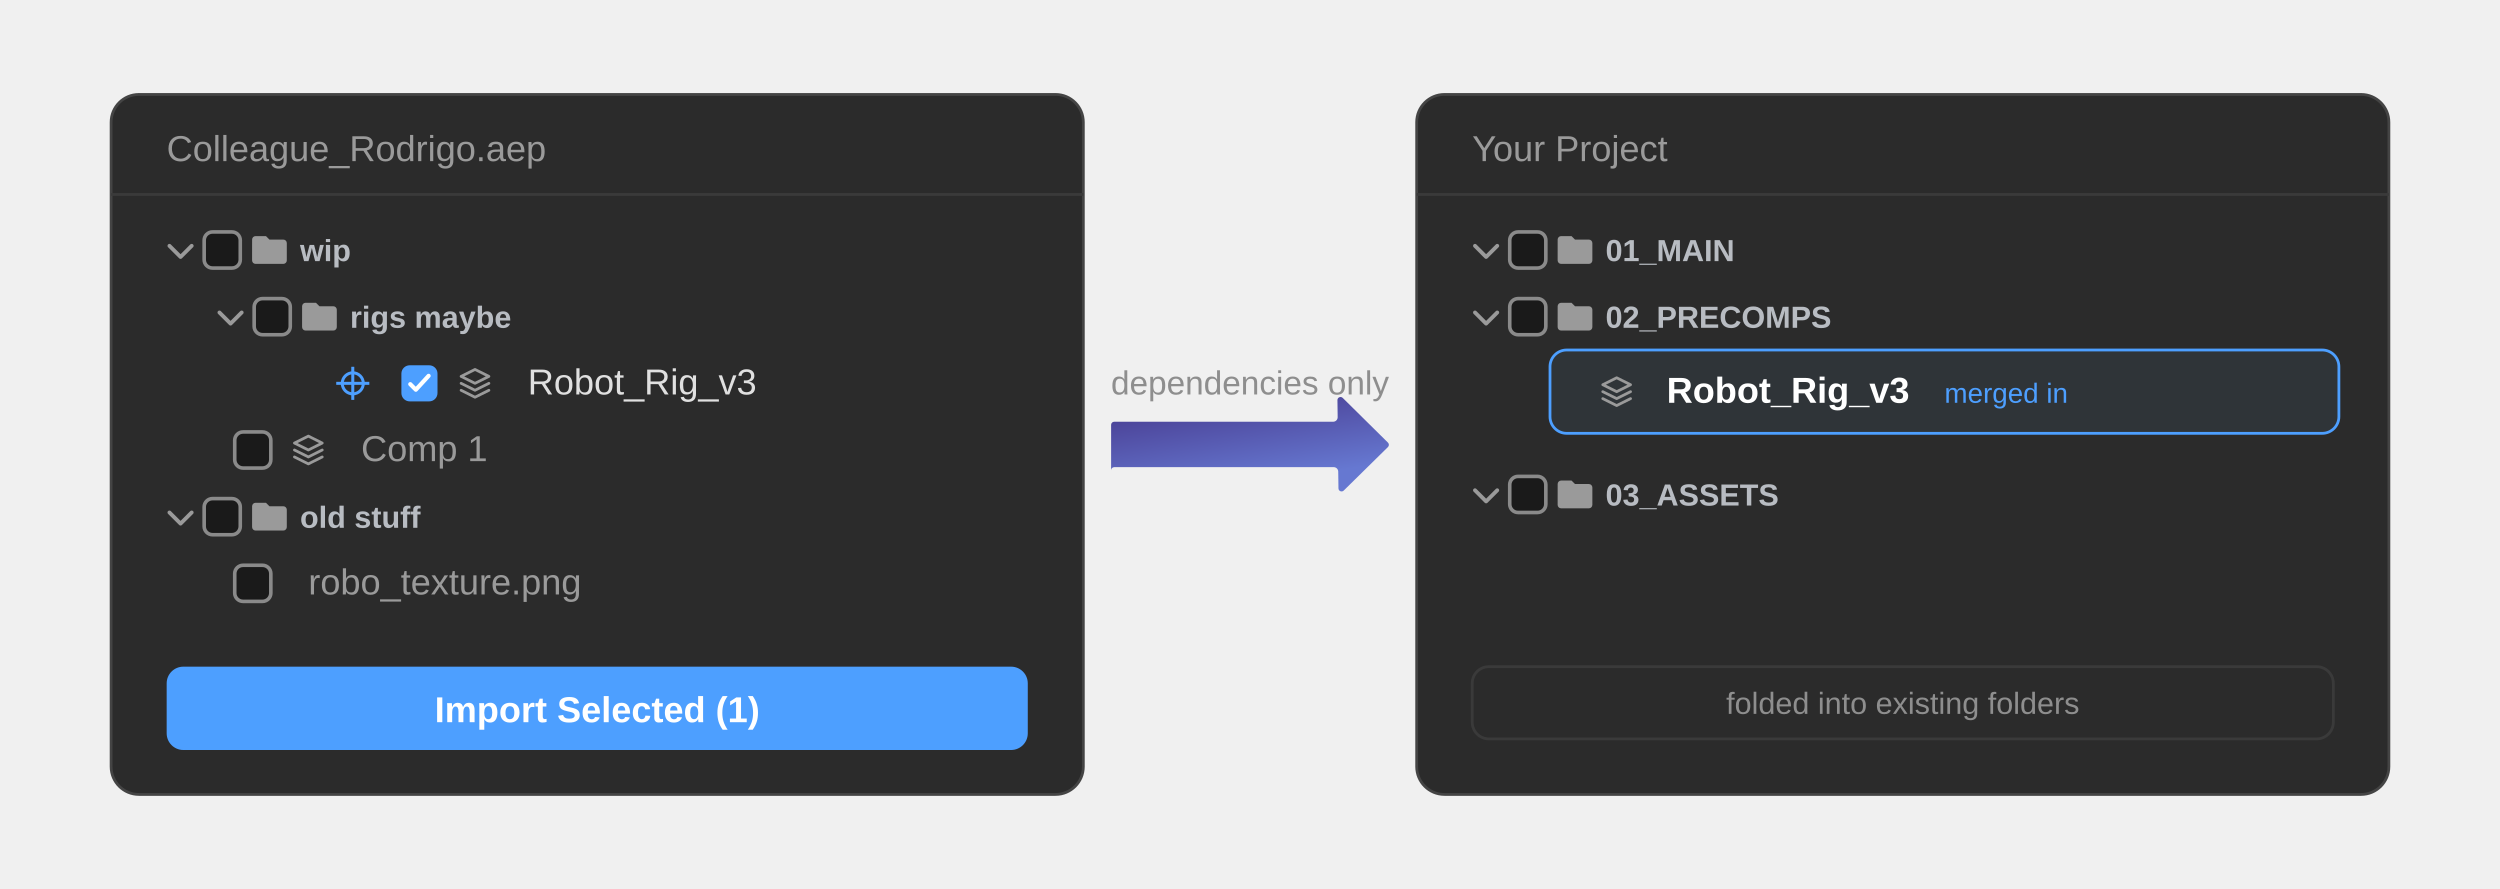
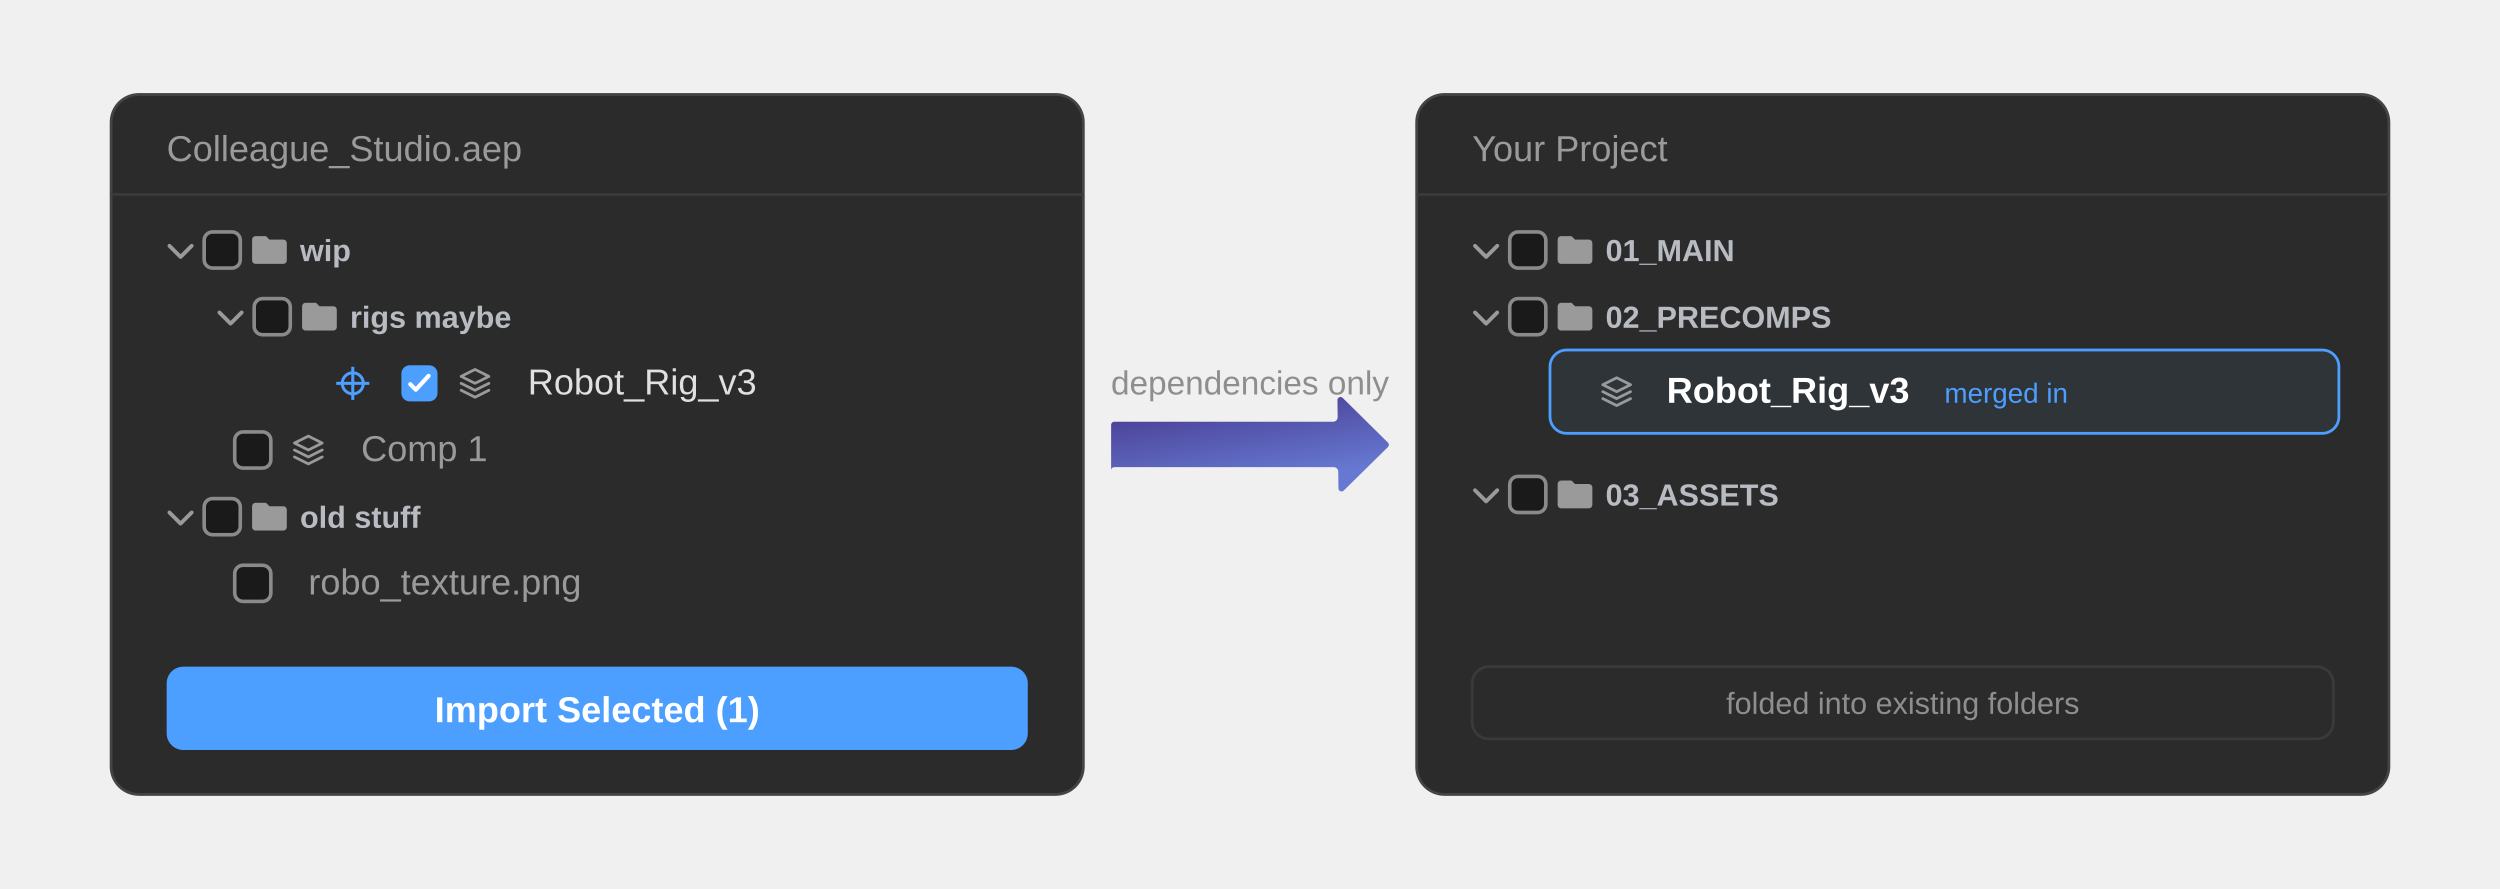
<svg xmlns="http://www.w3.org/2000/svg" xmlns:xlink="http://www.w3.org/1999/xlink" viewBox="0 0 900 320" font-family="Arial">
  <defs>
    <g id="chevron-down">
      <path d="M-4,-1.5 L0,2.5 L4,-1.5" fill="none" stroke="#9a9a9a" stroke-width="1.4" stroke-linecap="round" stroke-linejoin="round" />
    </g>
    <g id="folder-icon">
      <g transform="scale(0.625) translate(-12,-12)" fill="#9a9a9a">
        <path d="M10 4H4c-1.1 0-1.99.9-1.99 2L2 18c0 1.1.9 2 2 2h16c1.1 0 2-.9 2-2V8c0-1.1-.9-2-2-2h-8l-2-2z" />
      </g>
    </g>
    <g id="type-comp">
      <g transform="scale(0.5) translate(-12,-12)" fill="none" stroke="#9a9a9a" stroke-width="2" stroke-linejoin="round" stroke-linecap="round">
        <polygon points="12 2 2 7 12 12 22 7" />
        <polyline points="2 17 12 22 22 17" />
        <polyline points="2 12 12 17 22 12" />
      </g>
    </g>
    <g id="target-icon">
      <g transform="scale(0.5417) translate(-12,-12)" fill="none" stroke-width="2">
        <circle cx="12" cy="12" r="7" />
        <line x1="12" y1="1" x2="12" y2="23" />
        <line x1="1" y1="12" x2="23" y2="12" />
      </g>
    </g>
    <g id="checkbox-off">
      <rect x="-6.5" y="-6.5" width="13" height="13" rx="3" fill="#1a1a1a" stroke="#8a8a8a" stroke-width="1.3" />
    </g>
    <g id="checkbox-on">
      <rect x="-6.5" y="-6.5" width="13" height="13" rx="3" fill="#4d9fff" />
      <path d="M-3.3,0.3 L-1.3,2.3 L3.3,-2.7" fill="none" stroke="#fff" stroke-width="1.5" stroke-linecap="round" stroke-linejoin="round" />
    </g>
    <linearGradient id="arrowGrad" x1="0.065" y1="-0.47" x2="0.82" y2="1.2">
      <stop offset=".05" stop-color="#3b2275" />
      <stop offset=".79" stop-color="#6678d1" />
    </linearGradient>
  </defs>
  <rect x="40" y="34" width="350" height="252" rx="10" fill="#2b2b2b" stroke="#444" />
-   <text x="60" y="58" fill="#9a9a9a" font-size="13">Colleague_Rodrigo.aep</text>
+   <text x="60" y="58" fill="#9a9a9a" font-size="13">Colleague_Studio.aep</text>
  <line x1="40" y1="70" x2="390" y2="70" stroke="#3a3a3a" />
  <g font-size="13" fill="#e0e0e0">
    <use xlink:href="#chevron-down" href="#chevron-down" x="65" y="90" />
    <use xlink:href="#checkbox-off" href="#checkbox-off" x="80" y="90" />
    <use xlink:href="#folder-icon" href="#folder-icon" x="97" y="90" />
    <text x="108" y="94" fill="#b8bcc2" font-weight="600" font-size="11">wip</text>
    <use xlink:href="#chevron-down" href="#chevron-down" x="83" y="114" />
    <use xlink:href="#checkbox-off" href="#checkbox-off" x="98" y="114" />
    <use xlink:href="#folder-icon" href="#folder-icon" x="115" y="114" />
    <text x="126" y="118" fill="#b8bcc2" font-weight="600" font-size="11">rigs maybe</text>
    <use xlink:href="#target-icon" href="#target-icon" x="127" y="138" stroke="#4d9fff" />
    <use xlink:href="#checkbox-on" href="#checkbox-on" x="151" y="138" />
    <use xlink:href="#type-comp" href="#type-comp" x="171" y="138" />
    <text x="190" y="142">Robot_Rig_v3</text>
    <use xlink:href="#checkbox-off" href="#checkbox-off" x="91" y="162" />
    <use xlink:href="#type-comp" href="#type-comp" x="111" y="162" />
    <text x="130" y="166" fill="#9a9a9a">Comp 1</text>
    <use xlink:href="#chevron-down" href="#chevron-down" x="65" y="186" />
    <use xlink:href="#checkbox-off" href="#checkbox-off" x="80" y="186" />
    <use xlink:href="#folder-icon" href="#folder-icon" x="97" y="186" />
    <text x="108" y="190" fill="#b8bcc2" font-weight="600" font-size="11">old stuff</text>
    <use xlink:href="#checkbox-off" href="#checkbox-off" x="91" y="210" />
    <text x="111" y="214" fill="#9a9a9a">robo_texture.png</text>
  </g>
  <rect x="60" y="240" width="310" height="30" rx="6" fill="#4d9fff" />
  <text x="215" y="260" fill="#ffffff" font-size="13" font-weight="700" text-anchor="middle">Import Selected (1)</text>
  <g transform="translate(400,160) scale(0.351)">
    <path fill="url(#arrowGrad)" d="M3.18,-23.29 h224.57 c2.56,0,4.64,-2.09,4.61,-4.66 l-.23,-17.49 c-.03,-2.85,3.41,-4.29,5.42,-2.28 l46.42,45.86 c1.24,1.24,1.24,3.25,0,4.49 l-45.37,44.64 c-1.99,1.99,-5.39,.6,-5.42,-2.21 l-.24,-17.21 c-.03,-2.53,-2.08,-4.56,-4.61,-4.56 H3.18 c-1.75,0,-3.18,1.42,-3.18,3.18 V-20.11 c0,-1.75,1.42,-3.18,3.18,-3.18 Z" />
  </g>
  <text x="450" y="142" fill="#8e8e8e" font-size="12" text-anchor="middle">dependencies only</text>
  <rect x="510" y="34" width="350" height="252" rx="10" fill="#2b2b2b" stroke="#444" />
  <text x="530" y="58" fill="#9a9a9a" font-size="13">Your Project</text>
  <line x1="510" y1="70" x2="860" y2="70" stroke="#3a3a3a" />
  <g font-size="13" fill="#e0e0e0">
    <use xlink:href="#chevron-down" href="#chevron-down" x="535" y="90" />
    <use xlink:href="#checkbox-off" href="#checkbox-off" x="550" y="90" />
    <use xlink:href="#folder-icon" href="#folder-icon" x="567" y="90" />
    <text x="578" y="94" fill="#b8bcc2" font-weight="600" font-size="11">01_MAIN</text>
    <use xlink:href="#chevron-down" href="#chevron-down" x="535" y="114" />
    <use xlink:href="#checkbox-off" href="#checkbox-off" x="550" y="114" />
    <use xlink:href="#folder-icon" href="#folder-icon" x="567" y="114" />
    <text x="578" y="118" fill="#b8bcc2" font-weight="600" font-size="11">02_PRECOMPS</text>
  </g>
  <rect x="558" y="126" width="284" height="30" rx="6" fill="#2f3438" stroke="#4d9fff" />
  <use xlink:href="#type-comp" href="#type-comp" x="582" y="141" stroke="#4d9fff" />
  <text x="600" y="145" fill="#ffffff" font-size="13" font-weight="600">Robot_Rig_v3</text>
  <text x="700" y="145" fill="#4d9fff" font-size="10">merged in</text>
  <g font-size="13" fill="#e0e0e0">
    <use xlink:href="#chevron-down" href="#chevron-down" x="535" y="178" />
    <use xlink:href="#checkbox-off" href="#checkbox-off" x="550" y="178" />
    <use xlink:href="#folder-icon" href="#folder-icon" x="567" y="178" />
    <text x="578" y="182" fill="#b8bcc2" font-weight="600" font-size="11">03_ASSETS</text>
  </g>
  <rect x="530" y="240" width="310" height="26" rx="6" fill="none" stroke="#3a3a3a" />
  <text x="685" y="257" fill="#8e8e8e" font-size="11" text-anchor="middle">folded into existing folders</text>
</svg>
